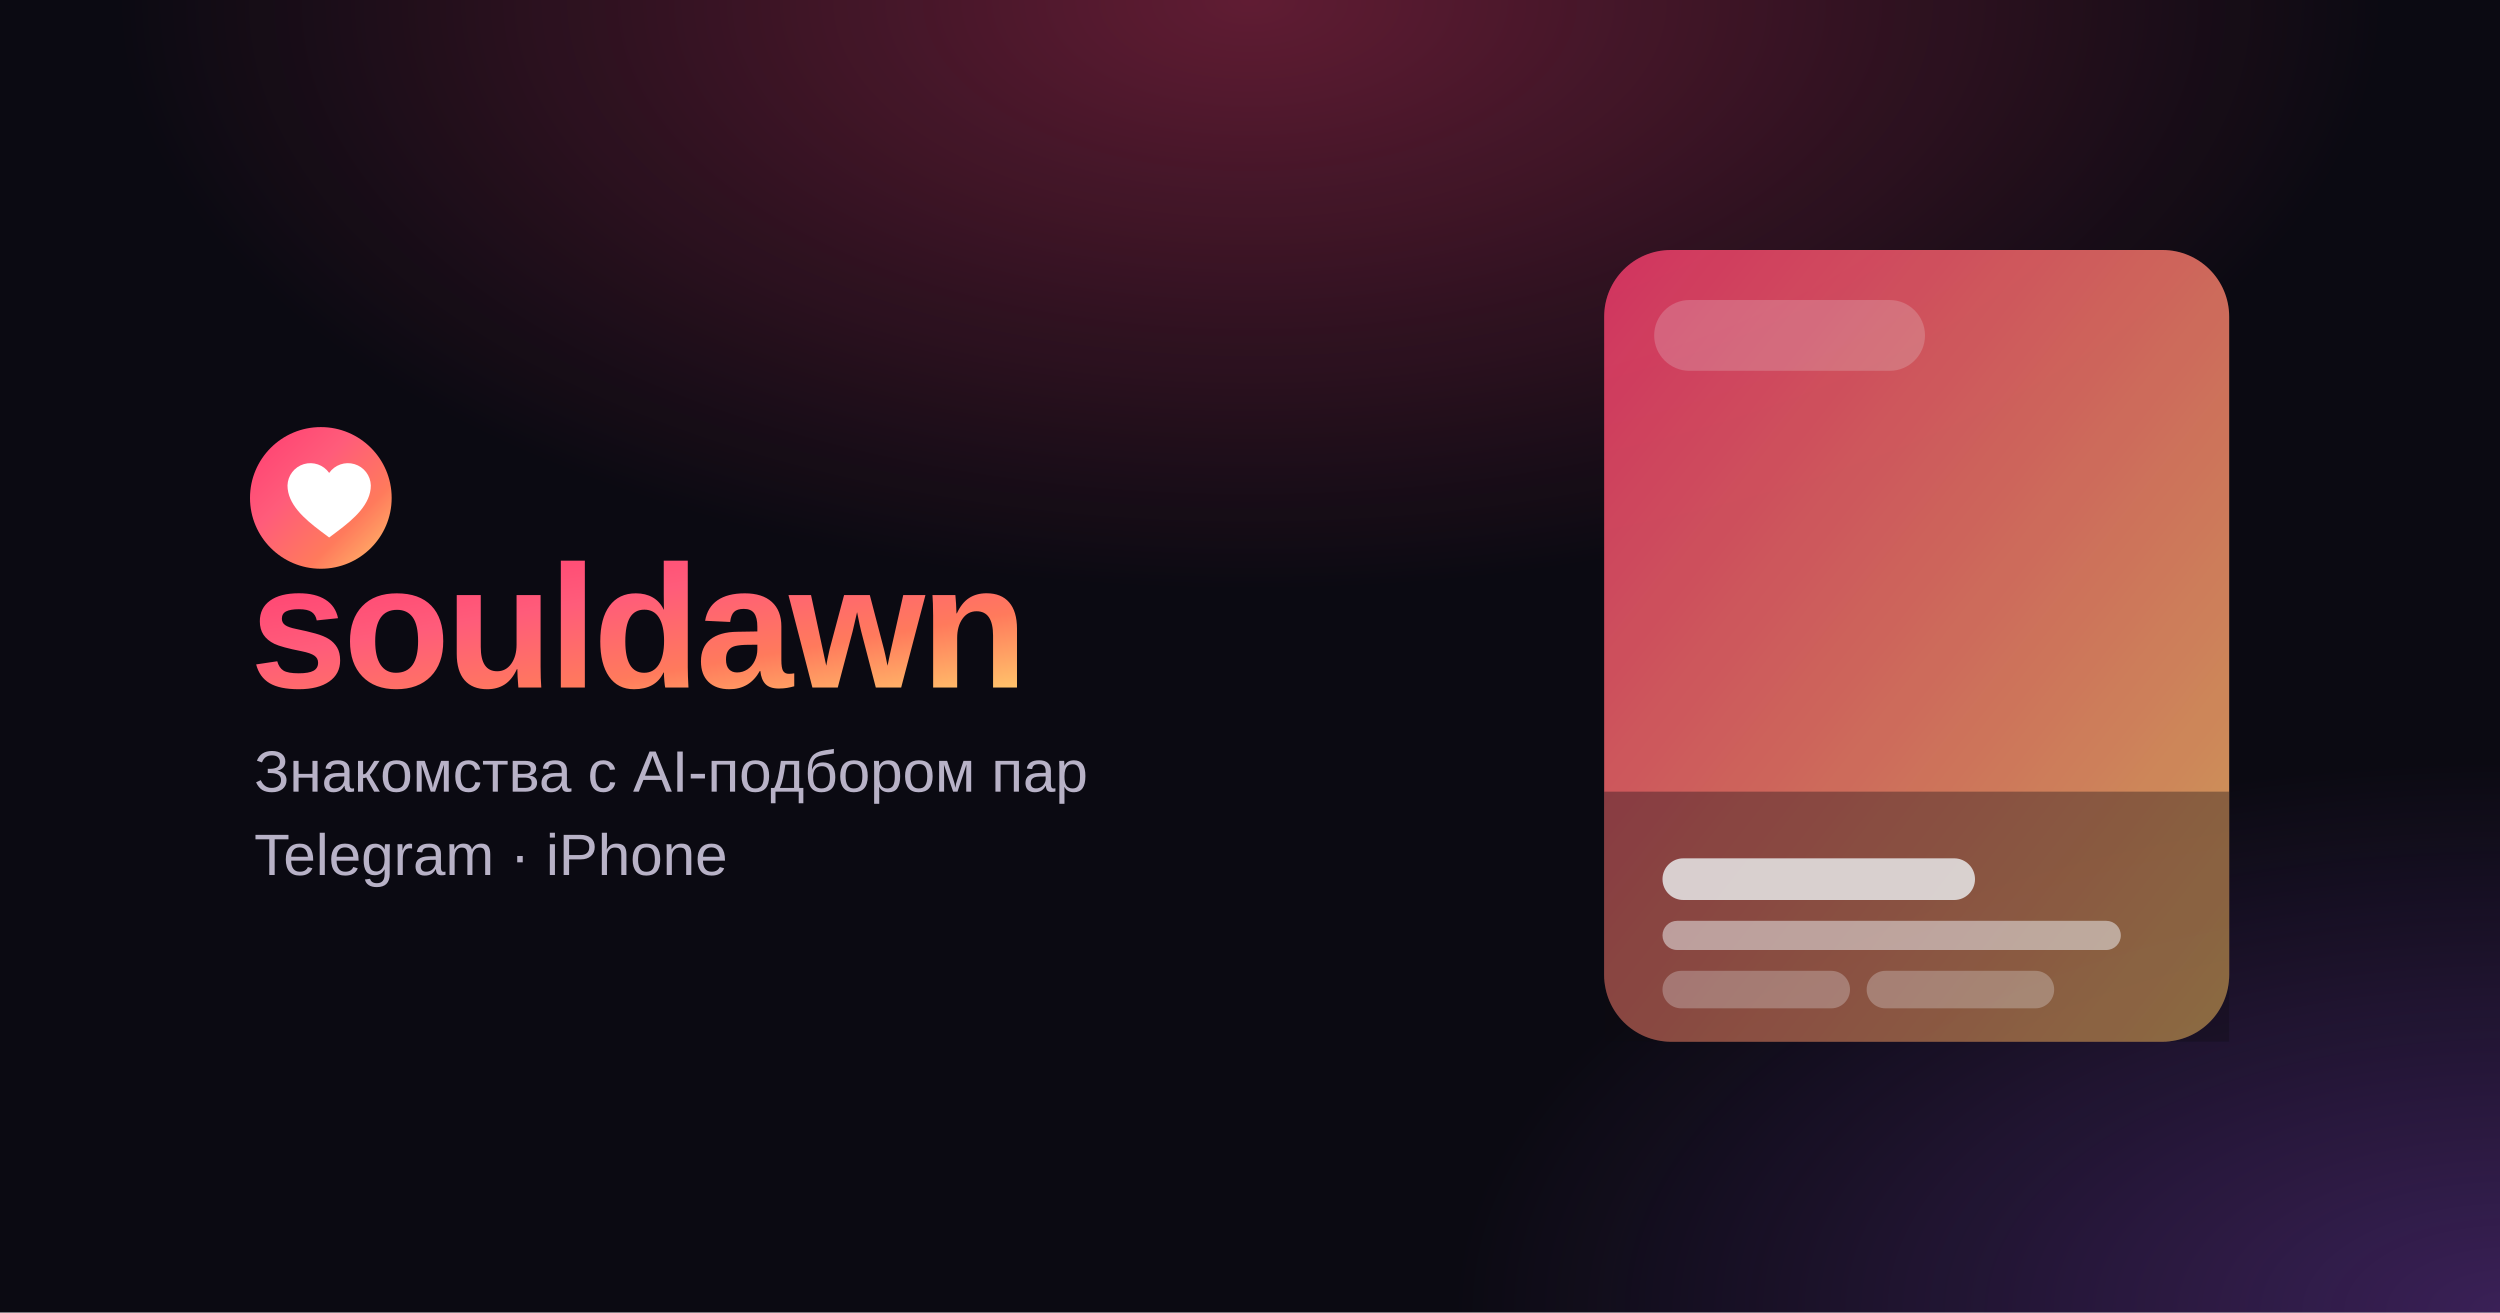
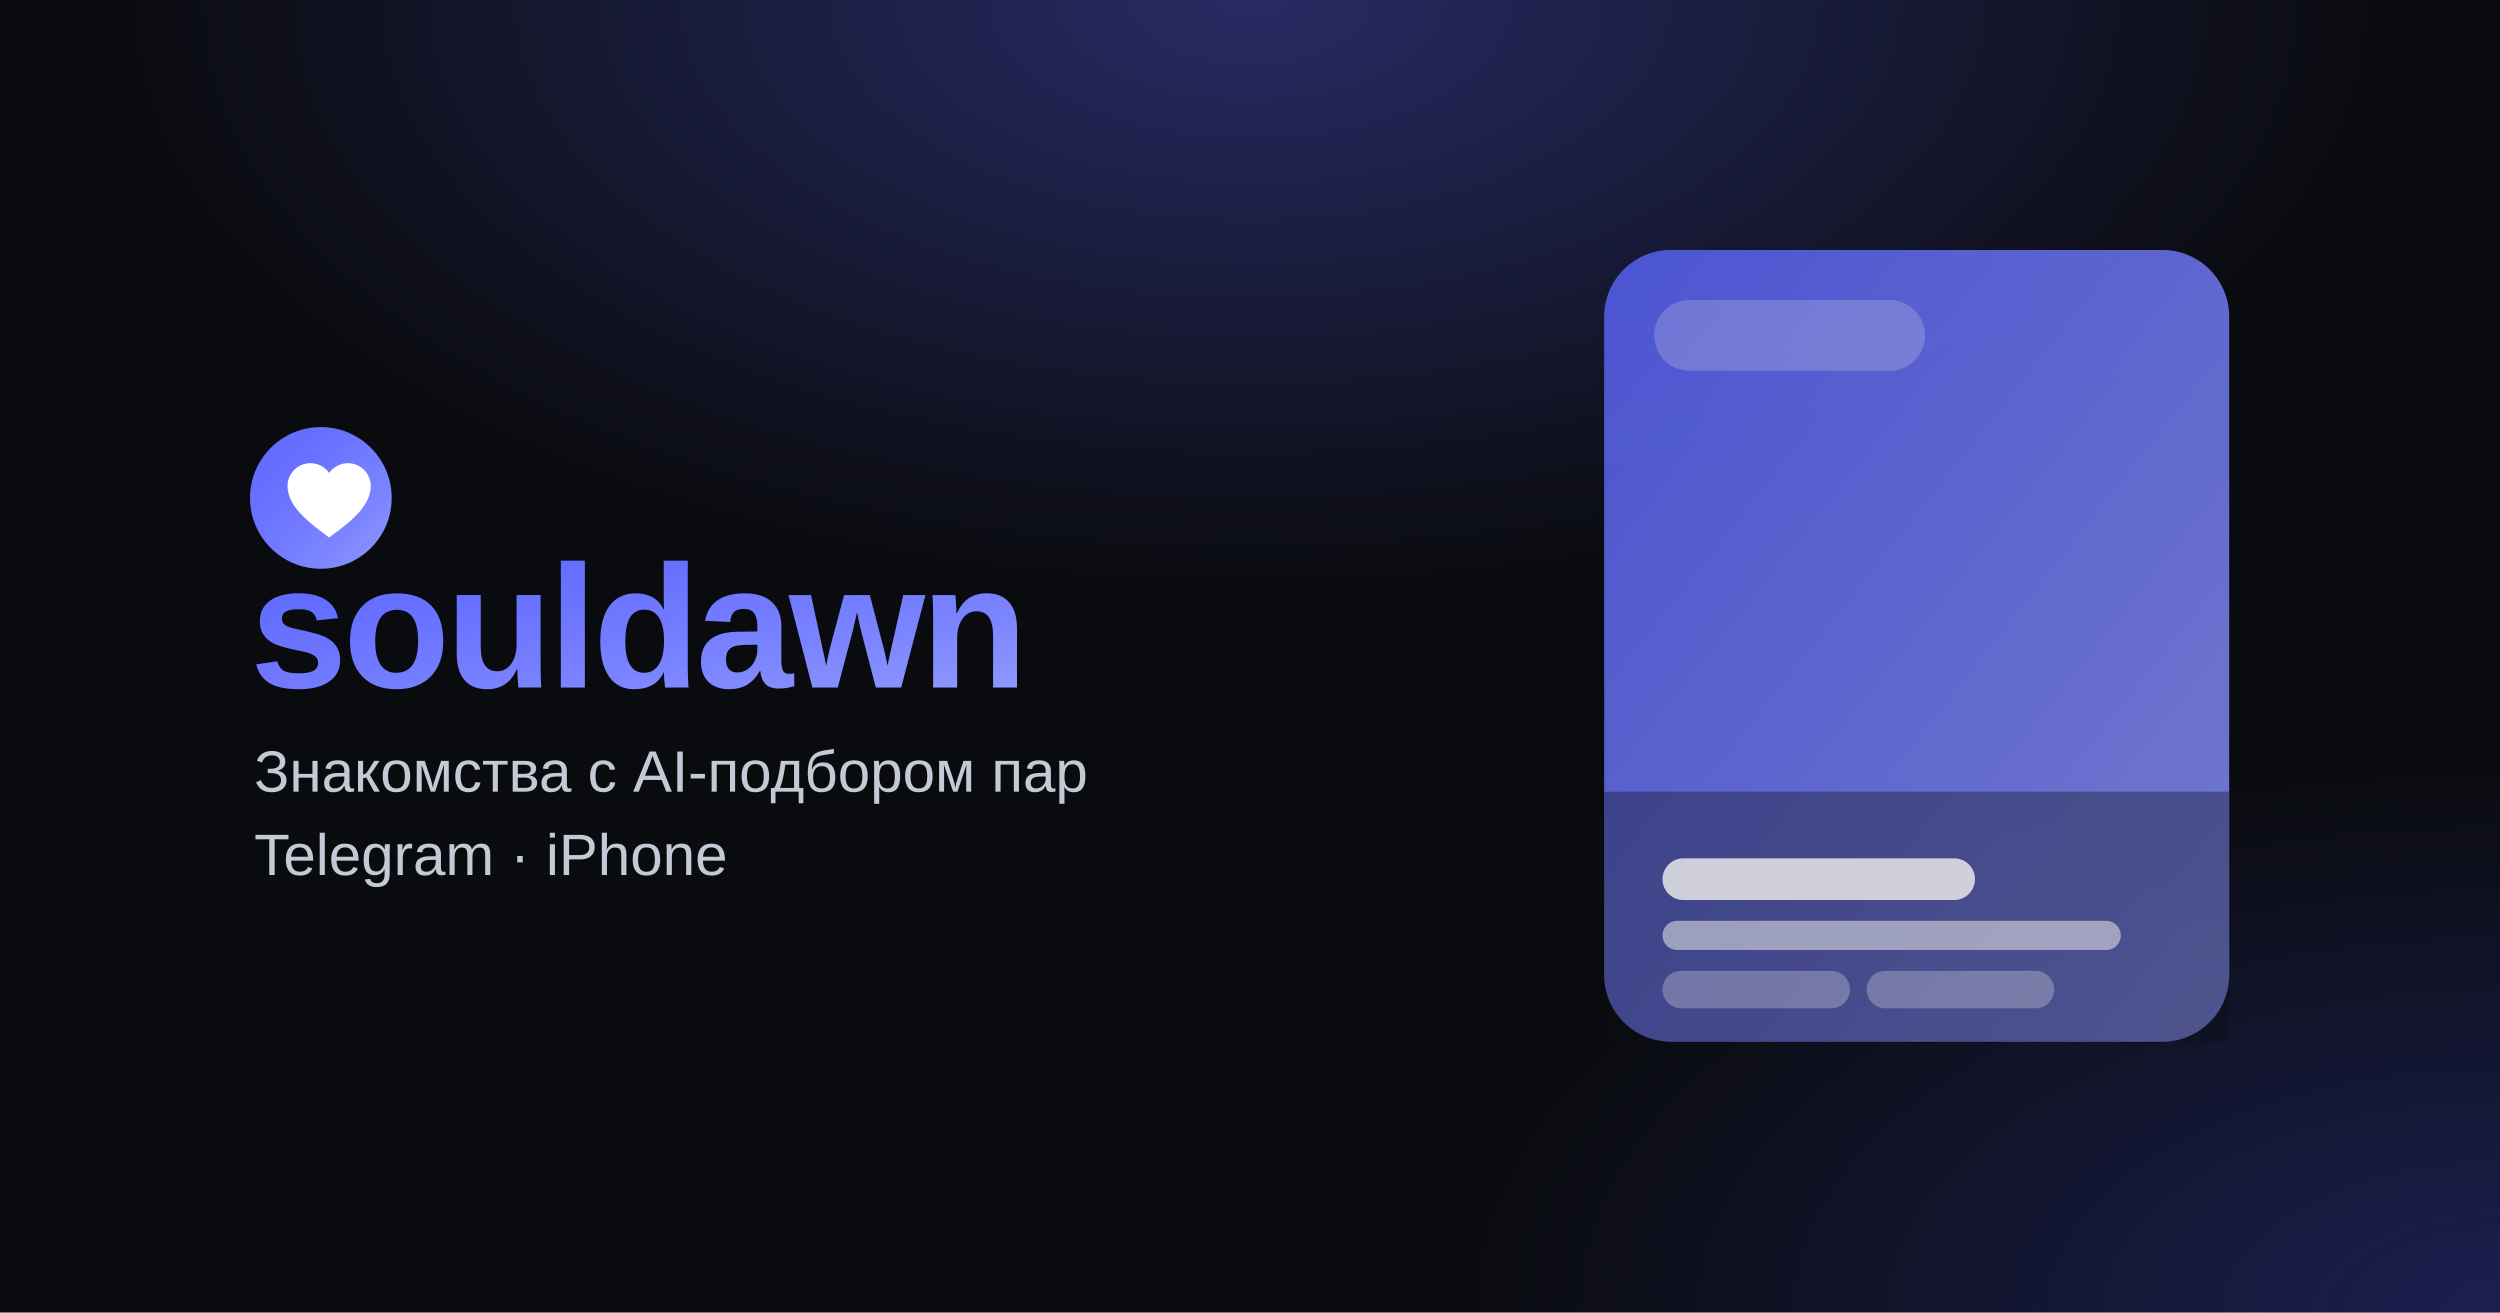
<svg xmlns="http://www.w3.org/2000/svg" width="1200" height="630" viewBox="0 0 1200 630" role="img" aria-labelledby="ogTitle ogDesc">
  <defs>
    <linearGradient id="dawn" x1="0%" y1="0%" x2="100%" y2="100%">
-       <stop offset="0%" stop-color="#ff3d71" />
-       <stop offset="38%" stop-color="#ff5c7a" />
-       <stop offset="70%" stop-color="#ff7a5c" />
-       <stop offset="100%" stop-color="#ffc46b" />
+       <stop offset="0%" stop-color="#5b66ff" />
+       <stop offset="38%" stop-color="#6b74ff" />
+       <stop offset="70%" stop-color="#7b84ff" />
+       <stop offset="100%" stop-color="#8f97ff" />
    </linearGradient>
    <radialGradient id="glow1" cx="50%" cy="0%" r="75%">
-       <stop offset="0%" stop-color="#ff3d71" stop-opacity="0.35" />
-       <stop offset="60%" stop-color="#ff3d71" stop-opacity="0" />
+       <stop offset="0%" stop-color="#5b66ff" stop-opacity="0.35" />
+       <stop offset="60%" stop-color="#5b66ff" stop-opacity="0" />
    </radialGradient>
    <radialGradient id="glow2" cx="100%" cy="100%" r="70%">
-       <stop offset="0%" stop-color="#a855f7" stop-opacity="0.30" />
-       <stop offset="60%" stop-color="#a855f7" stop-opacity="0" />
+       <stop offset="0%" stop-color="#4450e8" stop-opacity="0.30" />
+       <stop offset="60%" stop-color="#4450e8" stop-opacity="0" />
    </radialGradient>
    <linearGradient id="cardGrad" x1="0%" y1="0%" x2="100%" y2="100%">
-       <stop offset="0%" stop-color="#ff3d71" />
-       <stop offset="100%" stop-color="#ffc46b" />
+       <stop offset="0%" stop-color="#5b66ff" />
+       <stop offset="100%" stop-color="#8f97ff" />
    </linearGradient>
  </defs>
-   <rect width="1200" height="630" fill="#0b0a12" />
+   <rect width="1200" height="630" fill="#0a0b0f" />
  <rect width="1200" height="630" fill="url(#glow1)" />
  <rect width="1200" height="630" fill="url(#glow2)" />
  <g transform="translate(770,120)" opacity="0.9">
    <rect x="0" y="0" width="300" height="380" rx="32" fill="url(#cardGrad)" />
-     <rect x="0" y="0" width="300" height="380" rx="32" fill="#0b0a12" opacity="0.12" />
+     <rect x="0" y="0" width="300" height="380" rx="32" fill="#0a0b0f" opacity="0.12" />
    <rect x="24" y="24" width="130" height="34" rx="17" fill="#ffffff" opacity="0.22" />
-     <rect x="0" y="260" width="300" height="120" rx="0" fill="#0b0a12" opacity="0.35" />
+     <rect x="0" y="260" width="300" height="120" rx="0" fill="#0a0b0f" opacity="0.35" />
    <rect x="28" y="292" width="150" height="20" rx="10" fill="#ffffff" opacity="0.85" />
    <rect x="28" y="322" width="220" height="14" rx="7" fill="#ffffff" opacity="0.55" />
    <rect x="28" y="346" width="90" height="18" rx="9" fill="#ffffff" opacity="0.3" />
    <rect x="126" y="346" width="90" height="18" rx="9" fill="#ffffff" opacity="0.3" />
  </g>
  <g transform="translate(120,205)">
    <circle cx="34" cy="34" r="34" fill="url(#dawn)" />
    <path d="M34 50c-8-6-16-13-16-22a11 11 0 0 1 20-6 11 11 0 0 1 20 6c0 9-8 16-16 22l-4 3z" fill="#ffffff" />
  </g>
  <text x="120" y="330" font-family="Arial, Helvetica, sans-serif" font-size="84" font-weight="800" letter-spacing="-2" fill="url(#dawn)">souldawn</text>
-   <text x="122" y="380" font-family="Arial, Helvetica, sans-serif" font-size="28" font-weight="400" fill="#b8b2c7">Знакомства с AI-подбором пар</text>
-   <text x="122" y="420" font-family="Arial, Helvetica, sans-serif" font-size="28" font-weight="400" fill="#b8b2c7">Telegram · iPhone</text>
+   <text x="122" y="380" font-family="Arial, Helvetica, sans-serif" font-size="28" font-weight="400" fill="#c4c9d6">Знакомства с AI-подбором пар</text>
+   <text x="122" y="420" font-family="Arial, Helvetica, sans-serif" font-size="28" font-weight="400" fill="#c4c9d6">Telegram · iPhone</text>
</svg>
